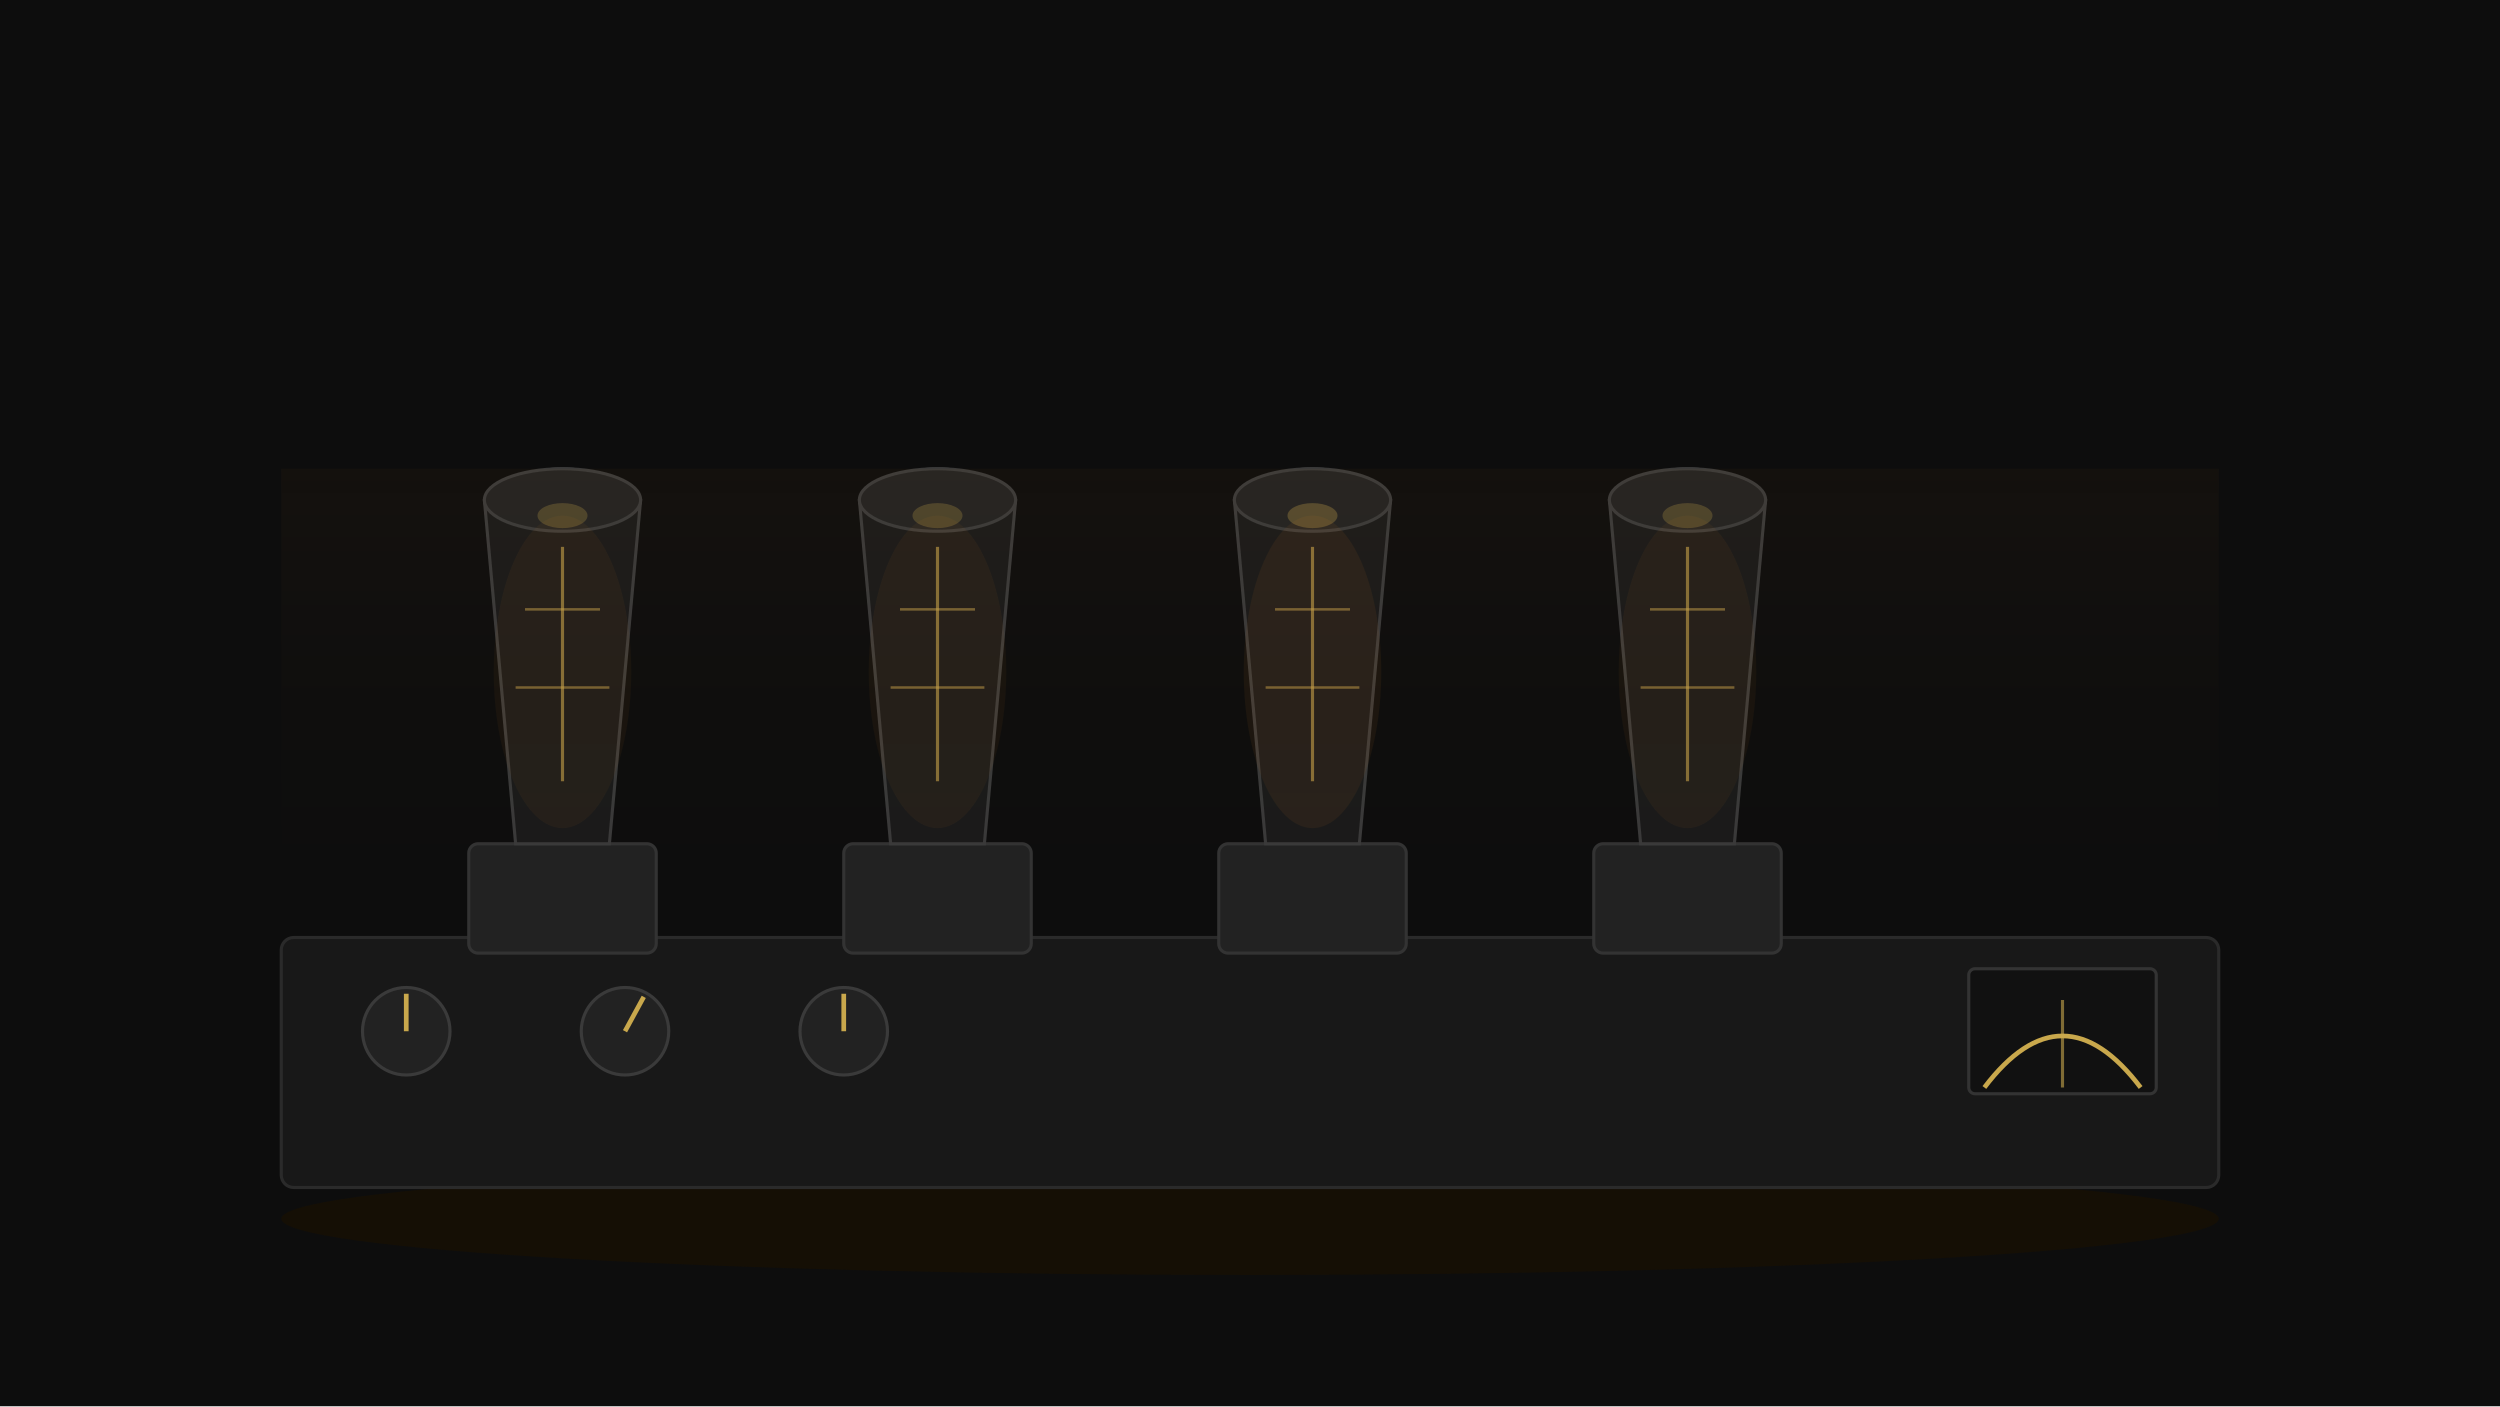
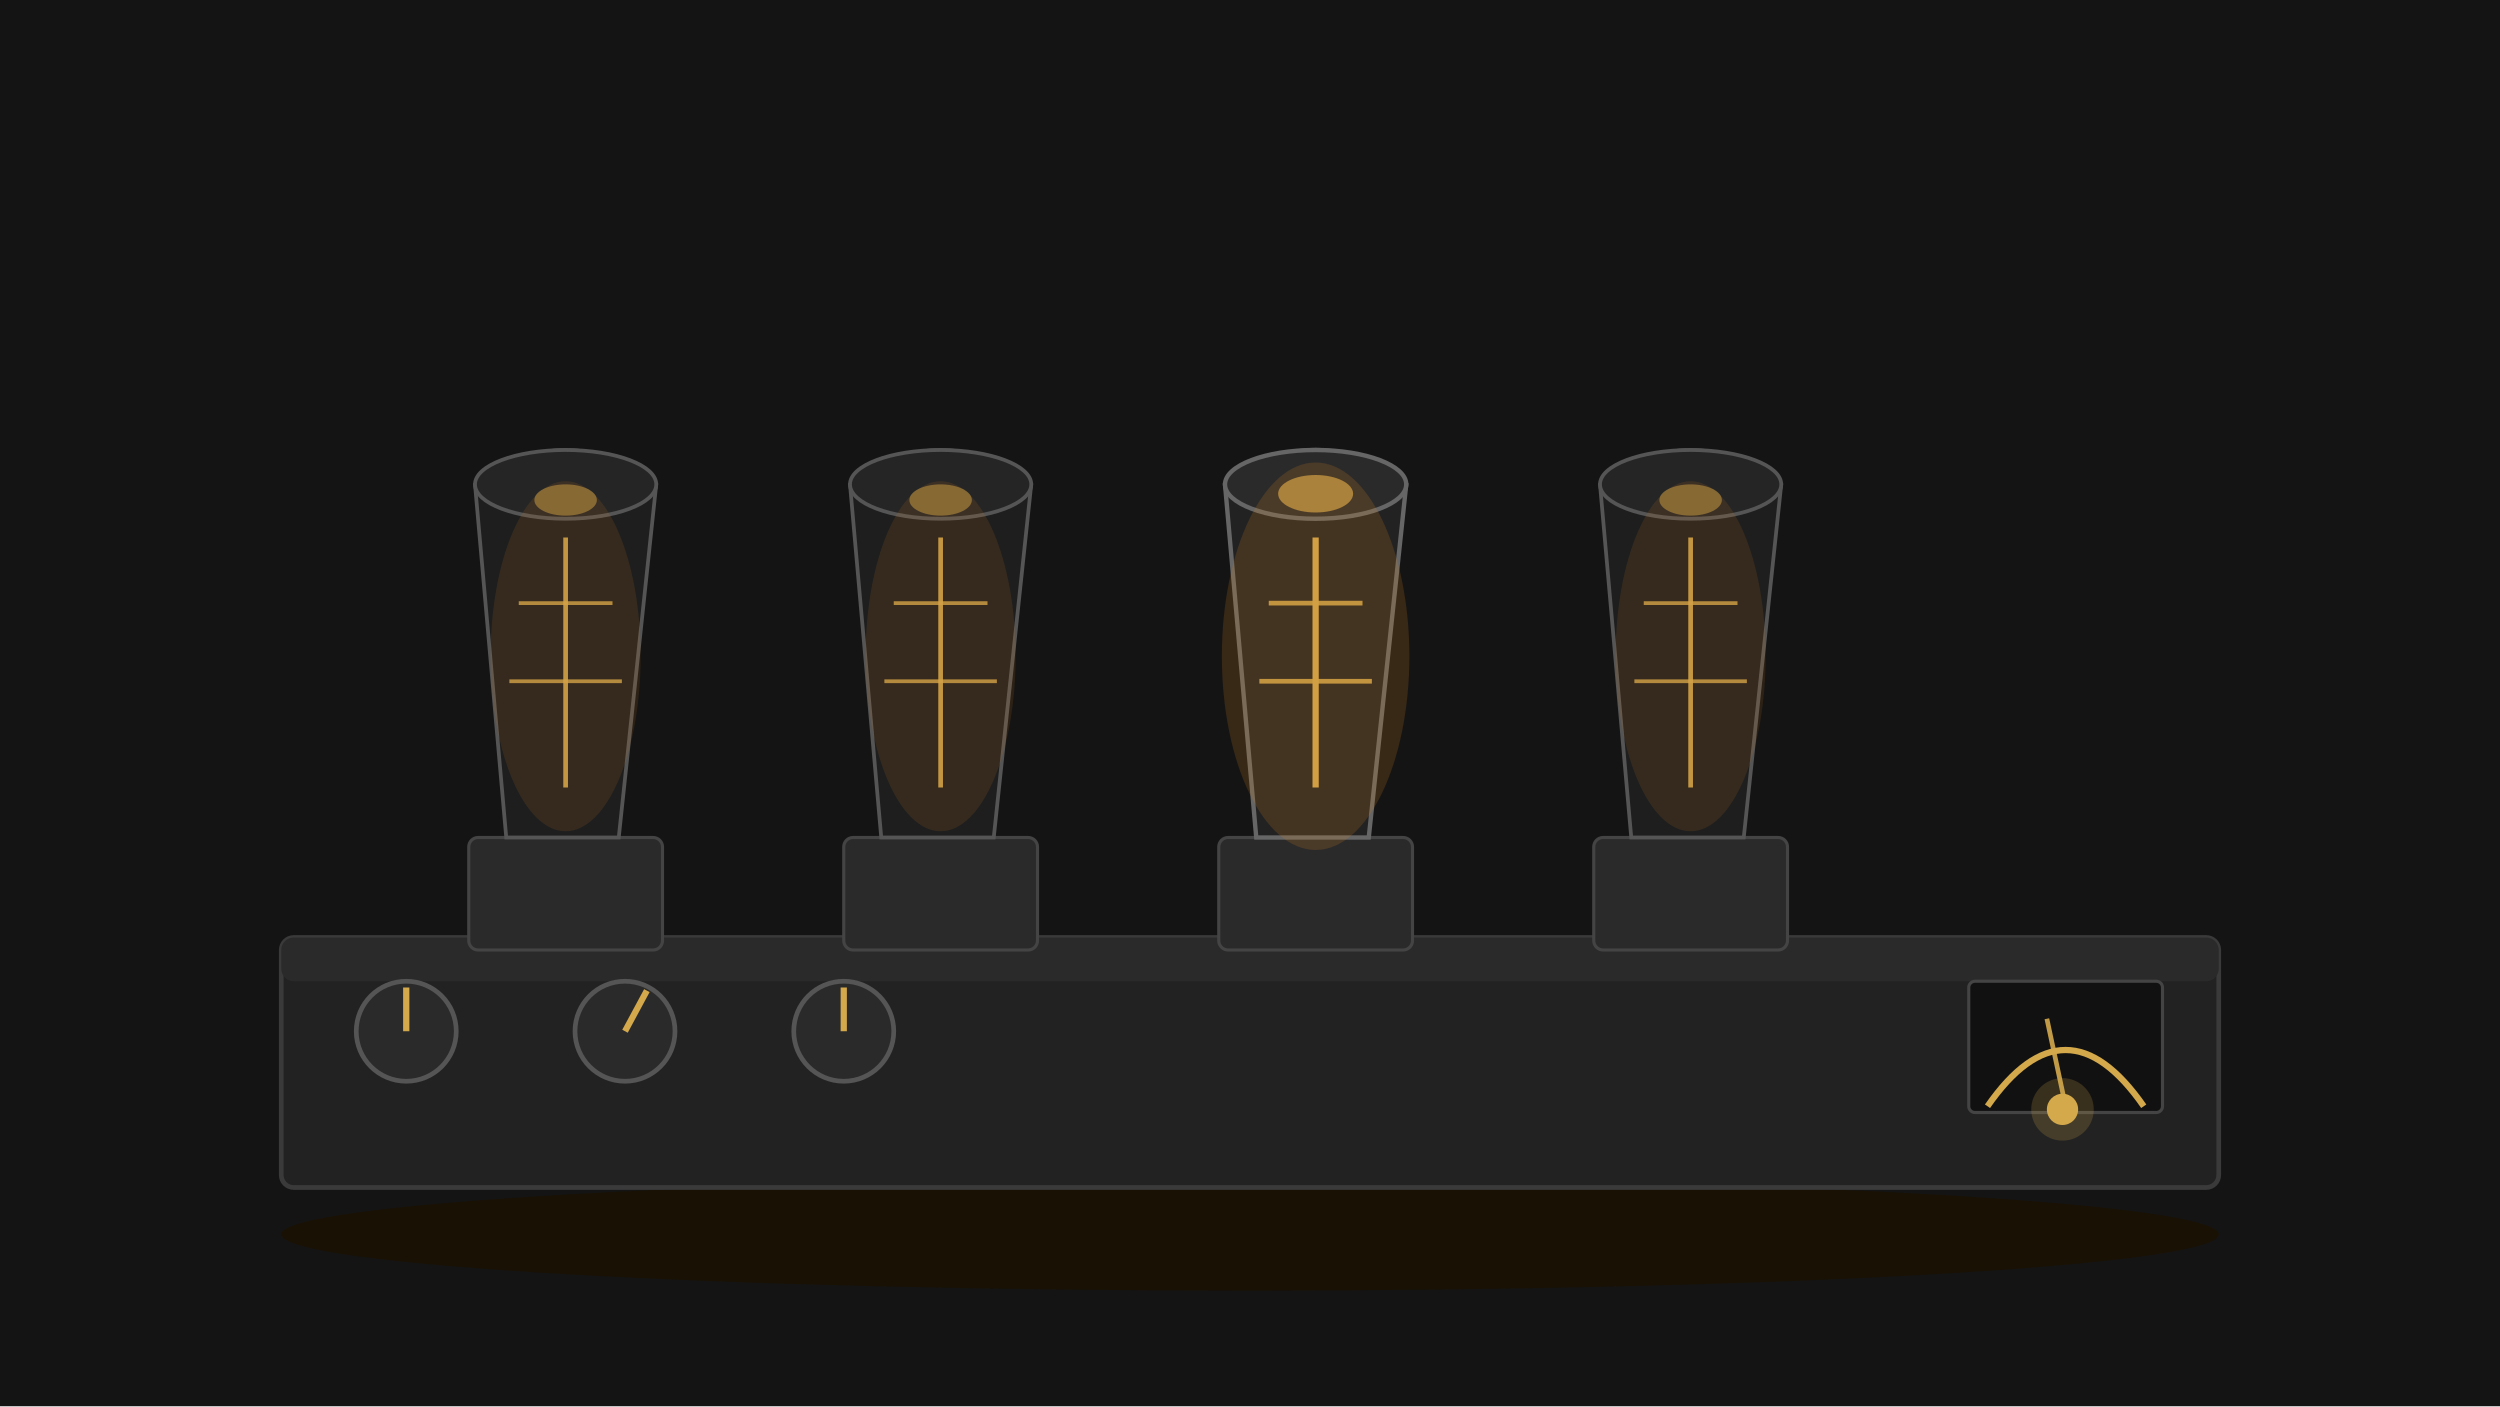
<svg xmlns="http://www.w3.org/2000/svg" width="800" height="450" viewBox="0 0 800 450" fill="none">
-   <rect width="800" height="450" fill="#0d0d0d" />
-   <ellipse cx="400" cy="390" rx="310" ry="18" fill="#1a1000" opacity="0.6" />
-   <rect x="90" y="300" width="620" height="80" rx="4" fill="#181818" stroke="#2a2a2a" stroke-width="1" />
-   <rect x="150" y="270" width="60" height="35" rx="3" fill="#222" stroke="#333" stroke-width="1" />
-   <rect x="270" y="270" width="60" height="35" rx="3" fill="#222" stroke="#333" stroke-width="1" />
-   <rect x="390" y="270" width="60" height="35" rx="3" fill="#222" stroke="#333" stroke-width="1" />
-   <rect x="510" y="270" width="60" height="35" rx="3" fill="#222" stroke="#333" stroke-width="1" />
-   <path d="M165 270 L155 160 Q180 140 205 160 L195 270 Z" fill="#1a1a1a" stroke="#3a3a3a" stroke-width="1" />
-   <ellipse cx="180" cy="160" rx="25" ry="10" fill="#222" stroke="#3a3a3a" stroke-width="1" />
-   <line x1="180" y1="175" x2="180" y2="250" stroke="#c9a84c" stroke-width="1" opacity="0.6" />
-   <line x1="168" y1="195" x2="192" y2="195" stroke="#c9a84c" stroke-width="0.8" opacity="0.5" />
-   <line x1="165" y1="220" x2="195" y2="220" stroke="#c9a84c" stroke-width="0.8" opacity="0.5" />
-   <ellipse cx="180" cy="165" rx="8" ry="4" fill="#c9a84c" opacity="0.25" />
-   <ellipse cx="180" cy="215" rx="22" ry="50" fill="#c97820" opacity="0.06" />
-   <path d="M285 270 L275 160 Q300 140 325 160 L315 270 Z" fill="#1a1a1a" stroke="#3a3a3a" stroke-width="1" />
-   <ellipse cx="300" cy="160" rx="25" ry="10" fill="#222" stroke="#3a3a3a" stroke-width="1" />
-   <line x1="300" y1="175" x2="300" y2="250" stroke="#c9a84c" stroke-width="1" opacity="0.6" />
-   <line x1="288" y1="195" x2="312" y2="195" stroke="#c9a84c" stroke-width="0.8" opacity="0.5" />
-   <line x1="285" y1="220" x2="315" y2="220" stroke="#c9a84c" stroke-width="0.8" opacity="0.5" />
-   <ellipse cx="300" cy="165" rx="8" ry="4" fill="#c9a84c" opacity="0.25" />
-   <ellipse cx="300" cy="215" rx="22" ry="50" fill="#c97820" opacity="0.06" />
-   <path d="M405 270 L395 160 Q420 140 445 160 L435 270 Z" fill="#1a1a1a" stroke="#3a3a3a" stroke-width="1" />
-   <ellipse cx="420" cy="160" rx="25" ry="10" fill="#222" stroke="#3a3a3a" stroke-width="1" />
-   <line x1="420" y1="175" x2="420" y2="250" stroke="#c9a84c" stroke-width="1" opacity="0.6" />
-   <line x1="408" y1="195" x2="432" y2="195" stroke="#c9a84c" stroke-width="0.8" opacity="0.5" />
-   <line x1="405" y1="220" x2="435" y2="220" stroke="#c9a84c" stroke-width="0.8" opacity="0.5" />
-   <ellipse cx="420" cy="165" rx="8" ry="4" fill="#c9a84c" opacity="0.3" />
-   <ellipse cx="420" cy="215" rx="22" ry="50" fill="#c97820" opacity="0.08" />
-   <path d="M525 270 L515 160 Q540 140 565 160 L555 270 Z" fill="#1a1a1a" stroke="#3a3a3a" stroke-width="1" />
-   <ellipse cx="540" cy="160" rx="25" ry="10" fill="#222" stroke="#3a3a3a" stroke-width="1" />
-   <line x1="540" y1="175" x2="540" y2="250" stroke="#c9a84c" stroke-width="1" opacity="0.6" />
-   <line x1="528" y1="195" x2="552" y2="195" stroke="#c9a84c" stroke-width="0.8" opacity="0.5" />
-   <line x1="525" y1="220" x2="555" y2="220" stroke="#c9a84c" stroke-width="0.8" opacity="0.5" />
-   <ellipse cx="540" cy="165" rx="8" ry="4" fill="#c9a84c" opacity="0.25" />
-   <ellipse cx="540" cy="215" rx="22" ry="50" fill="#c97820" opacity="0.06" />
-   <rect x="630" y="310" width="60" height="40" rx="2" fill="#111" stroke="#333" stroke-width="1" />
-   <path d="M635 348 Q660 315 685 348" stroke="#c9a84c" stroke-width="1.5" fill="none" />
-   <line x1="660" y1="348" x2="660" y2="320" stroke="#c9a84c" stroke-width="1" opacity="0.6" />
-   <circle cx="130" cy="330" r="14" fill="#222" stroke="#3a3a3a" stroke-width="1" />
-   <line x1="130" y1="330" x2="130" y2="318" stroke="#c9a84c" stroke-width="1.5" />
-   <circle cx="200" cy="330" r="14" fill="#222" stroke="#3a3a3a" stroke-width="1" />
-   <line x1="200" y1="330" x2="206" y2="319" stroke="#c9a84c" stroke-width="1.5" />
-   <circle cx="270" cy="330" r="14" fill="#222" stroke="#3a3a3a" stroke-width="1" />
-   <line x1="270" y1="330" x2="270" y2="318" stroke="#c9a84c" stroke-width="1.5" />
-   <rect x="90" y="150" width="620" height="160" fill="url(#tubeGlow)" opacity="0.04" />
-   <defs>
-     <linearGradient id="tubeGlow" x1="0" y1="0" x2="0" y2="1">
-       <stop offset="0%" stop-color="#c97820" />
-       <stop offset="100%" stop-color="transparent" />
-     </linearGradient>
-   </defs>
+   <rect width="800" height="450" fill="#141414" />
+   <ellipse cx="400" cy="395" rx="310" ry="18" fill="#1a1000" opacity="0.8" />
+   <rect x="90" y="300" width="620" height="80" rx="4" fill="#222" stroke="#3a3a3a" stroke-width="1.5" />
+   <rect x="90" y="300" width="620" height="14" rx="4" fill="#2a2a2a" />
+   <rect x="150" y="268" width="62" height="36" rx="3" fill="#2a2a2a" stroke="#444" stroke-width="1" />
+   <rect x="270" y="268" width="62" height="36" rx="3" fill="#2a2a2a" stroke="#444" stroke-width="1" />
+   <rect x="390" y="268" width="62" height="36" rx="3" fill="#2a2a2a" stroke="#444" stroke-width="1" />
+   <rect x="510" y="268" width="62" height="36" rx="3" fill="#2a2a2a" stroke="#444" stroke-width="1" />
+   <path d="M162 268 L152 155 Q181 133 210 155 L198 268 Z" fill="#1e1e1e" stroke="#555" stroke-width="1.2" />
+   <ellipse cx="181" cy="155" rx="29" ry="11" fill="#252525" stroke="#555" stroke-width="1.2" />
+   <line x1="181" y1="172" x2="181" y2="252" stroke="#d4a94c" stroke-width="1.5" opacity="0.9" />
+   <line x1="166" y1="193" x2="196" y2="193" stroke="#d4a94c" stroke-width="1.2" opacity="0.8" />
+   <line x1="163" y1="218" x2="199" y2="218" stroke="#d4a94c" stroke-width="1.2" opacity="0.8" />
+   <ellipse cx="181" cy="160" rx="10" ry="5" fill="#d4a94c" opacity="0.5" />
+   <ellipse cx="181" cy="210" rx="24" ry="56" fill="#c97820" opacity="0.14" />
+   <path d="M282 268 L272 155 Q301 133 330 155 L318 268 Z" fill="#1e1e1e" stroke="#555" stroke-width="1.2" />
+   <ellipse cx="301" cy="155" rx="29" ry="11" fill="#252525" stroke="#555" stroke-width="1.2" />
+   <line x1="301" y1="172" x2="301" y2="252" stroke="#d4a94c" stroke-width="1.5" opacity="0.9" />
+   <line x1="286" y1="193" x2="316" y2="193" stroke="#d4a94c" stroke-width="1.2" opacity="0.8" />
+   <line x1="283" y1="218" x2="319" y2="218" stroke="#d4a94c" stroke-width="1.2" opacity="0.8" />
+   <ellipse cx="301" cy="160" rx="10" ry="5" fill="#d4a94c" opacity="0.5" />
+   <ellipse cx="301" cy="210" rx="24" ry="56" fill="#c97820" opacity="0.14" />
+   <path d="M402 268 L392 155 Q421 133 450 155 L438 268 Z" fill="#222" stroke="#666" stroke-width="1.4" />
+   <ellipse cx="421" cy="155" rx="29" ry="11" fill="#2a2a2a" stroke="#666" stroke-width="1.4" />
+   <line x1="421" y1="172" x2="421" y2="252" stroke="#d4a94c" stroke-width="2" opacity="1" />
+   <line x1="406" y1="193" x2="436" y2="193" stroke="#d4a94c" stroke-width="1.5" opacity="0.9" />
+   <line x1="403" y1="218" x2="439" y2="218" stroke="#d4a94c" stroke-width="1.5" opacity="0.9" />
+   <ellipse cx="421" cy="158" rx="12" ry="6" fill="#d4a94c" opacity="0.7" />
+   <ellipse cx="421" cy="210" rx="30" ry="62" fill="#c97820" opacity="0.2" />
+   <path d="M522 268 L512 155 Q541 133 570 155 L558 268 Z" fill="#1e1e1e" stroke="#555" stroke-width="1.2" />
+   <ellipse cx="541" cy="155" rx="29" ry="11" fill="#252525" stroke="#555" stroke-width="1.2" />
+   <line x1="541" y1="172" x2="541" y2="252" stroke="#d4a94c" stroke-width="1.5" opacity="0.9" />
+   <line x1="526" y1="193" x2="556" y2="193" stroke="#d4a94c" stroke-width="1.2" opacity="0.8" />
+   <line x1="523" y1="218" x2="559" y2="218" stroke="#d4a94c" stroke-width="1.2" opacity="0.8" />
+   <ellipse cx="541" cy="160" rx="10" ry="5" fill="#d4a94c" opacity="0.5" />
+   <ellipse cx="541" cy="210" rx="24" ry="56" fill="#c97820" opacity="0.14" />
+   <rect x="630" y="314" width="62" height="42" rx="2" fill="#111" stroke="#444" stroke-width="1" />
+   <path d="M636 354 Q661 318 686 354" stroke="#d4a94c" stroke-width="2" fill="none" />
+   <line x1="661" y1="354" x2="655" y2="326" stroke="#d4a94c" stroke-width="1.5" opacity="0.9" />
+   <circle cx="130" cy="330" r="16" fill="#2a2a2a" stroke="#555" stroke-width="1.5" />
+   <line x1="130" y1="330" x2="130" y2="316" stroke="#d4a94c" stroke-width="2" />
+   <circle cx="200" cy="330" r="16" fill="#2a2a2a" stroke="#555" stroke-width="1.5" />
+   <line x1="200" y1="330" x2="207" y2="317" stroke="#d4a94c" stroke-width="2" />
+   <circle cx="270" cy="330" r="16" fill="#2a2a2a" stroke="#555" stroke-width="1.5" />
+   <line x1="270" y1="330" x2="270" y2="316" stroke="#d4a94c" stroke-width="2" />
+   <circle cx="660" cy="355" r="5" fill="#d4a94c" />
+   <circle cx="660" cy="355" r="10" fill="#d4a94c" opacity="0.2" />
</svg>
